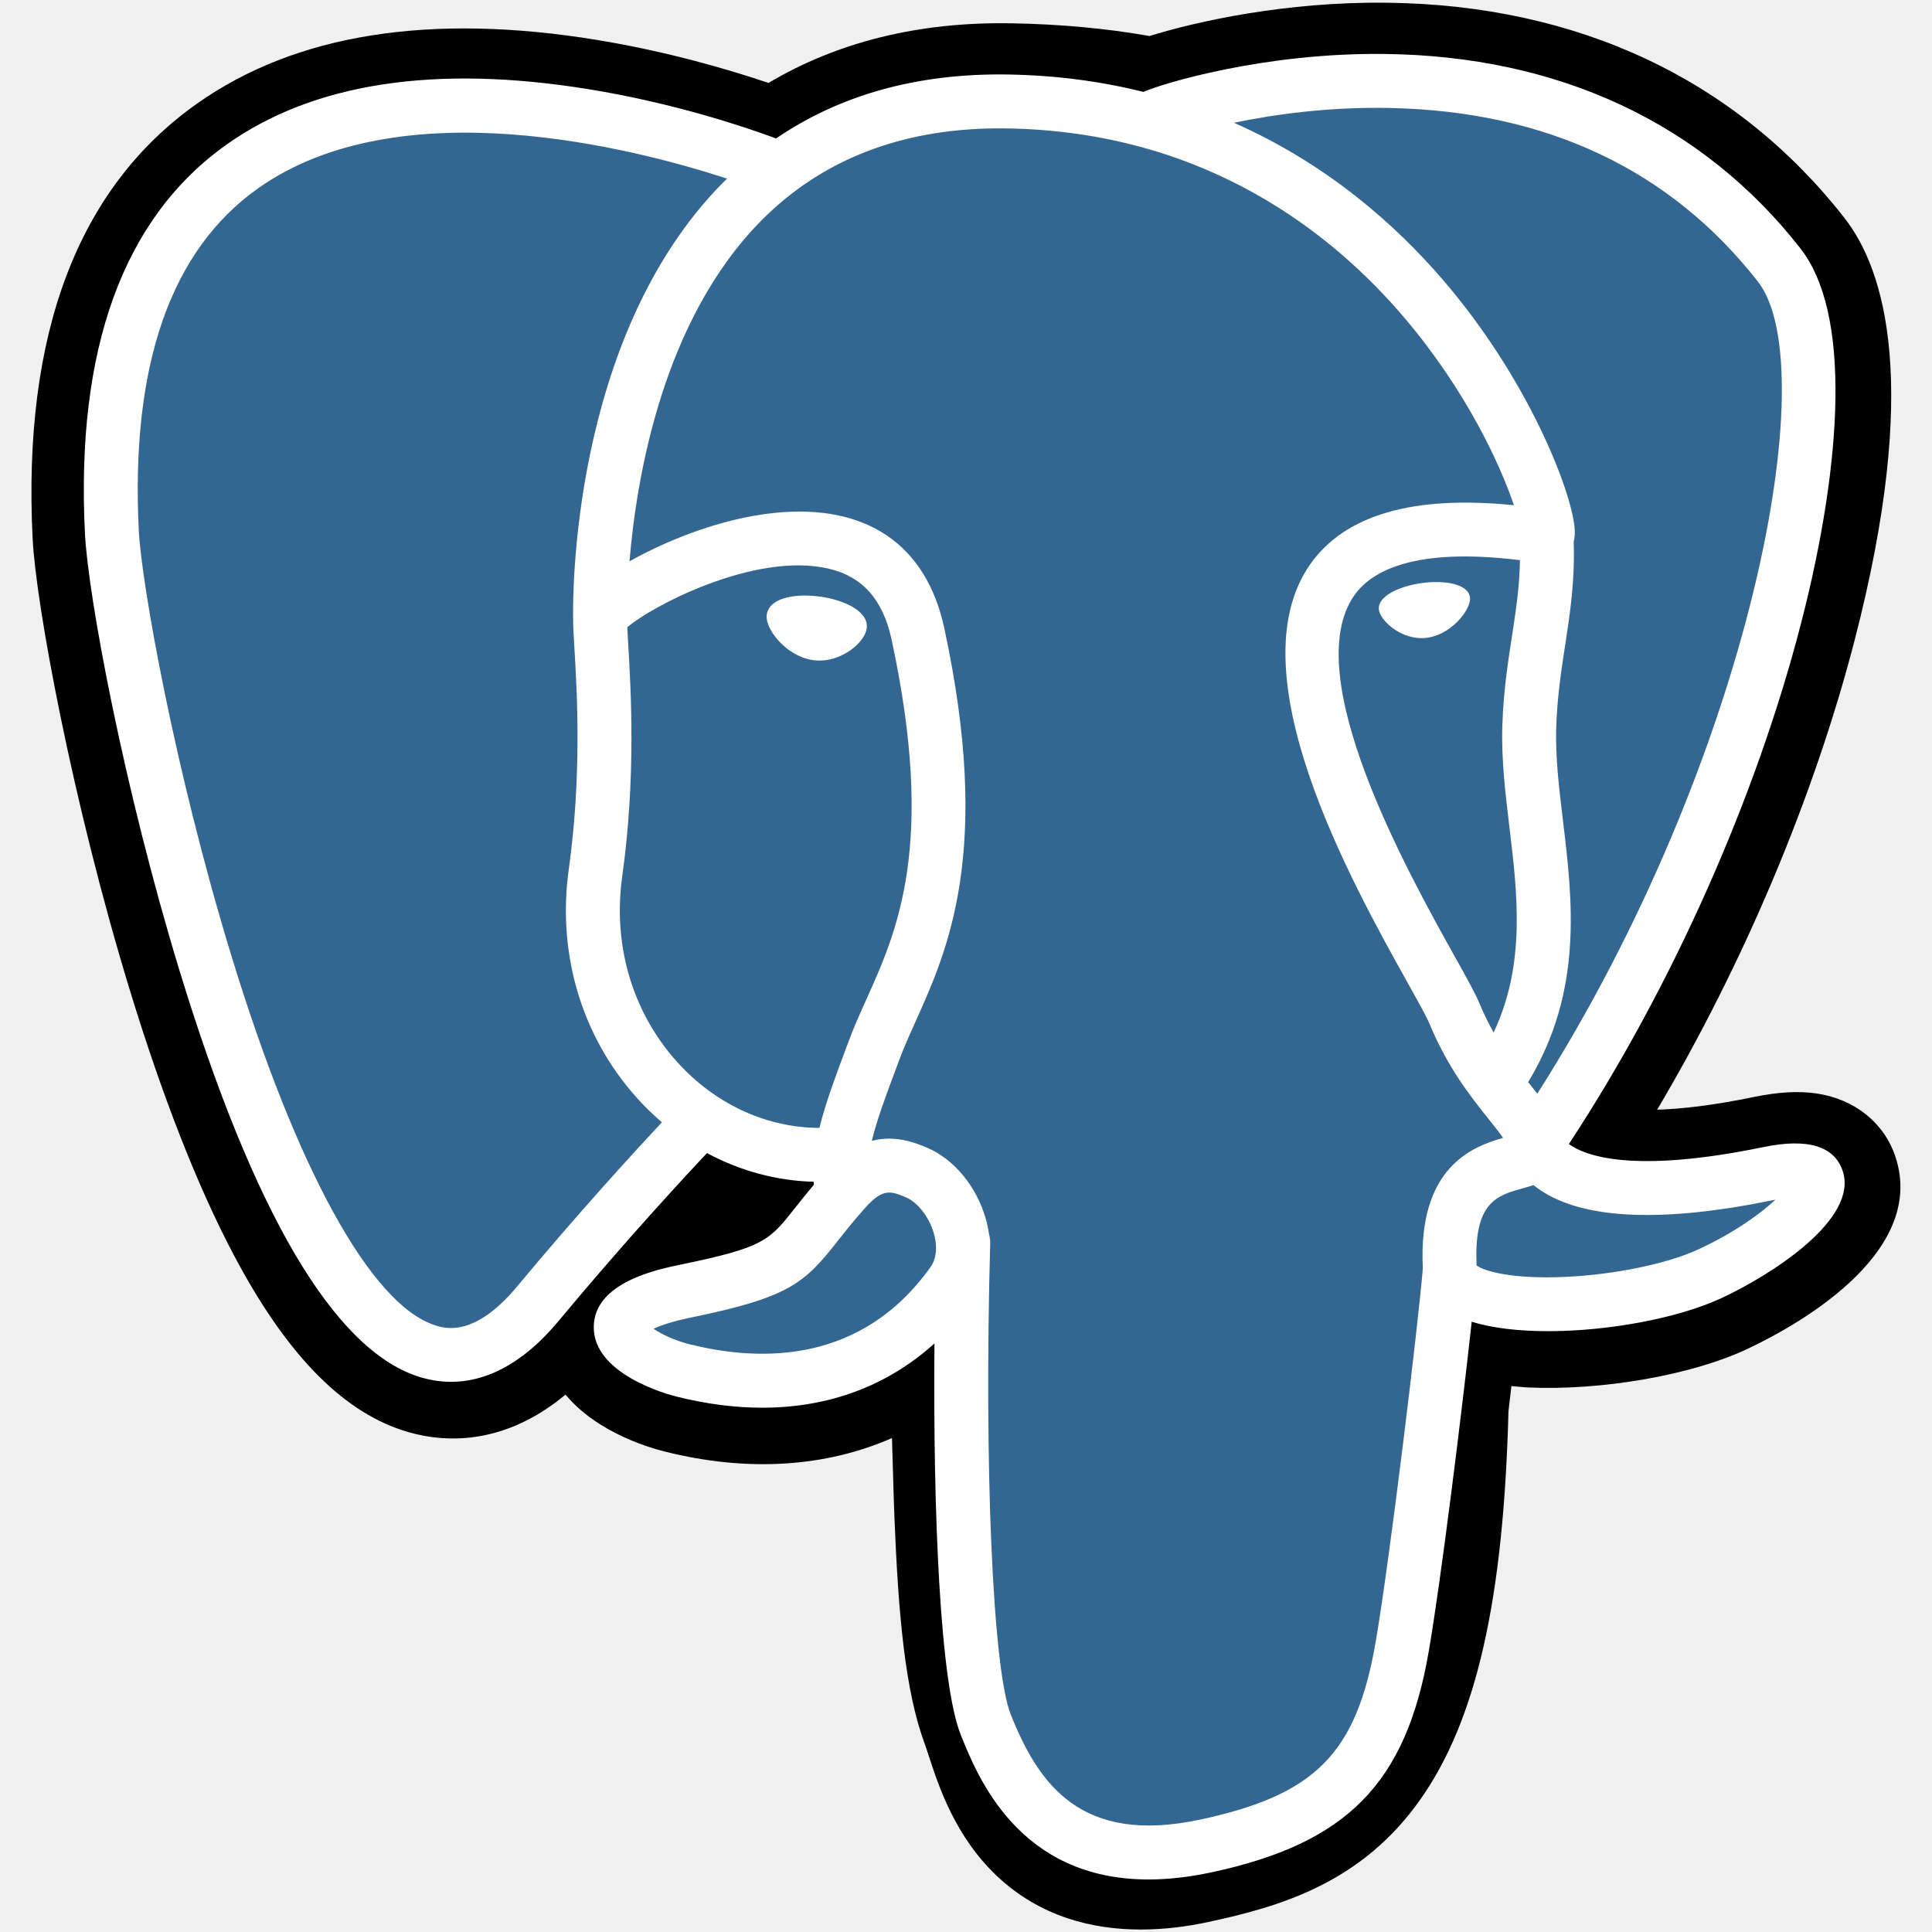
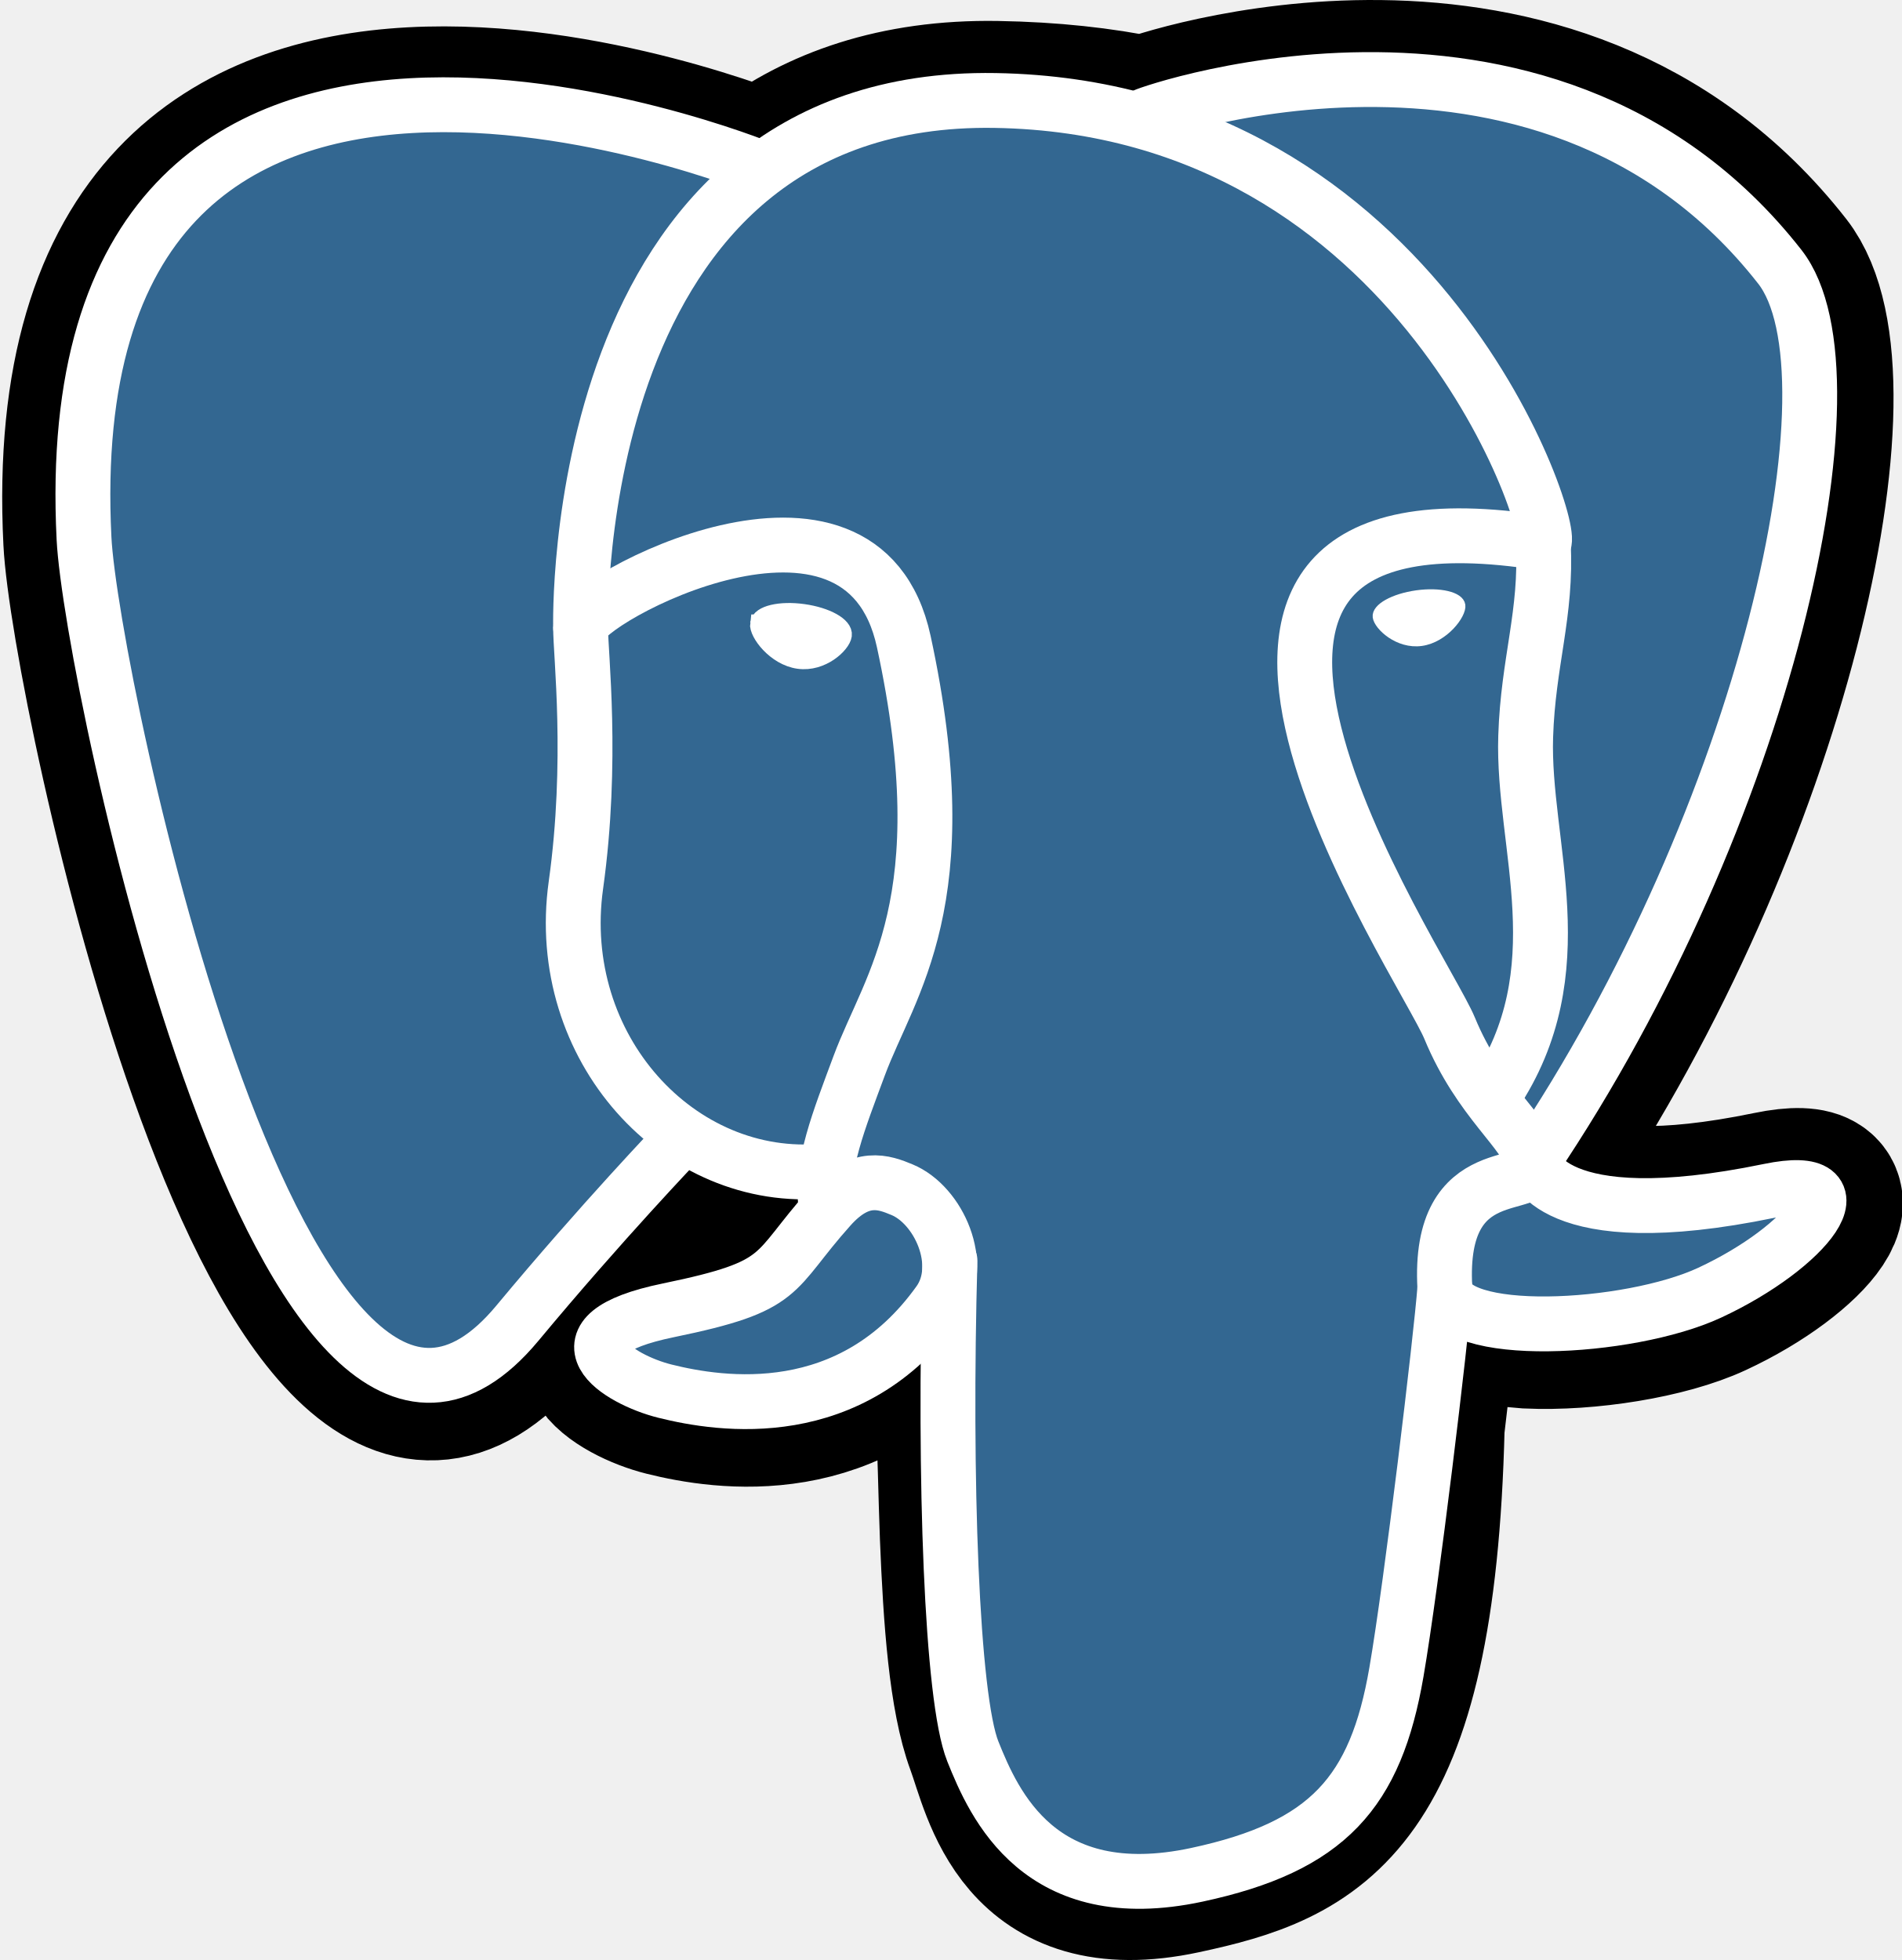
- <svg xmlns="http://www.w3.org/2000/svg" width="800px" height="800px" viewBox="-4 0 264 264" preserveAspectRatio="xMinYMin meet">
-   <path d="M255.008 158.086c-1.535-4.649-5.556-7.887-10.756-8.664-2.452-.366-5.26-.21-8.583.475-5.792 1.195-10.089 1.65-13.225 1.738 11.837-19.985 21.462-42.775 27.003-64.228 8.96-34.689 4.172-50.492-1.423-57.64C233.217 10.847 211.614.683 185.552.372c-13.903-.17-26.108 2.575-32.475 4.549-5.928-1.046-12.302-1.63-18.99-1.738-12.537-.2-23.614 2.533-33.079 8.15-5.24-1.772-13.65-4.27-23.362-5.864-22.842-3.75-41.252-.828-54.718 8.685C6.622 25.672-.937 45.684.461 73.634c.444 8.874 5.408 35.874 13.224 61.48 4.492 14.718 9.282 26.94 14.237 36.33 7.027 13.315 14.546 21.156 22.987 23.972 4.731 1.576 13.327 2.68 22.368-4.85 1.146 1.388 2.675 2.767 4.704 4.048 2.577 1.625 5.728 2.953 8.875 3.74 11.341 2.835 21.964 2.126 31.027-1.848.056 1.612.099 3.152.135 4.482.06 2.157.12 4.272.199 6.25.537 13.374 1.447 23.773 4.143 31.049.148.4.347 1.01.557 1.657 1.345 4.118 3.594 11.012 9.316 16.411 5.925 5.593 13.092 7.308 19.656 7.308 3.292 0 6.433-.432 9.188-1.022 9.82-2.105 20.973-5.311 29.041-16.799 7.628-10.86 11.336-27.217 12.007-52.99.087-.729.167-1.425.244-2.088l.16-1.362 1.797.158.463.031c10.002.456 22.232-1.665 29.743-5.154 5.935-2.754 24.954-12.795 20.476-26.351" />
-   <path d="M237.906 160.722c-29.74 6.135-31.785-3.934-31.785-3.934 31.4-46.593 44.527-105.736 33.2-120.211-30.904-39.485-84.399-20.811-85.292-20.327l-.287.052c-5.876-1.22-12.451-1.946-19.842-2.067-13.456-.22-23.664 3.528-31.41 9.402 0 0-95.43-39.314-90.991 49.444.944 18.882 27.064 142.873 58.218 105.422 11.387-13.695 22.39-25.274 22.39-25.274 5.464 3.63 12.006 5.482 18.864 4.817l.533-.452c-.166 1.7-.09 3.363.213 5.332-8.026 8.967-5.667 10.541-21.711 13.844-16.235 3.346-6.698 9.302-.471 10.86 7.549 1.887 25.013 4.561 36.813-11.958l-.47 1.885c3.144 2.519 5.352 16.383 4.982 28.952-.37 12.568-.617 21.197 1.86 27.937 2.479 6.74 4.948 21.905 26.04 17.386 17.623-3.777 26.756-13.564 28.027-29.89.901-11.606 2.942-9.89 3.07-20.267l1.637-4.912c1.887-15.733.3-20.809 11.157-18.448l2.64.232c7.99.363 18.45-1.286 24.589-4.139 13.218-6.134 21.058-16.377 8.024-13.686h.002" fill="#336791" />
-   <path d="M108.076 81.525c-2.68-.373-5.107-.028-6.335.902-.69.523-.904 1.129-.962 1.546-.154 1.105.62 2.327 1.096 2.957 1.346 1.784 3.312 3.01 5.258 3.28.282.04.563.058.842.058 3.245 0 6.196-2.527 6.456-4.392.325-2.336-3.066-3.893-6.355-4.35M196.86 81.599c-.256-1.831-3.514-2.353-6.606-1.923-3.088.43-6.082 1.824-5.832 3.659.2 1.427 2.777 3.863 5.827 3.863.258 0 .518-.017.78-.054 2.036-.282 3.53-1.575 4.24-2.32 1.08-1.136 1.706-2.402 1.591-3.225" fill="#FFF" />
-   <path d="M247.802 160.025c-1.134-3.429-4.784-4.532-10.848-3.28-18.005 3.716-24.453 1.142-26.57-.417 13.995-21.32 25.508-47.092 31.719-71.137 2.942-11.39 4.567-21.968 4.7-30.59.147-9.463-1.465-16.417-4.789-20.665-13.402-17.125-33.072-26.311-56.882-26.563-16.369-.184-30.199 4.005-32.88 5.183-5.646-1.404-11.801-2.266-18.502-2.376-12.288-.199-22.91 2.743-31.704 8.74-3.82-1.422-13.692-4.811-25.765-6.756-20.872-3.36-37.458-.814-49.294 7.571-14.123 10.006-20.643 27.892-19.38 53.16.425 8.501 5.269 34.653 12.913 59.698 10.062 32.964 21 51.625 32.508 55.464 1.347.449 2.9.763 4.613.763 4.198 0 9.345-1.892 14.7-8.33a529.832 529.832 0 0 1 20.261-22.926c4.524 2.428 9.494 3.784 14.577 3.92.01.133.023.266.035.398a117.66 117.66 0 0 0-2.57 3.175c-3.522 4.471-4.255 5.402-15.592 7.736-3.225.666-11.79 2.431-11.916 8.435-.136 6.56 10.125 9.315 11.294 9.607 4.074 1.02 7.999 1.523 11.742 1.523 9.103 0 17.114-2.992 23.516-8.781-.197 23.386.778 46.43 3.586 53.451 2.3 5.748 7.918 19.795 25.664 19.794 2.604 0 5.47-.303 8.623-.979 18.521-3.97 26.564-12.156 29.675-30.203 1.665-9.645 4.522-32.676 5.866-45.03 2.836.885 6.487 1.29 10.434 1.289 8.232 0 17.731-1.749 23.688-4.514 6.692-3.108 18.768-10.734 16.578-17.36zm-44.106-83.48c-.061 3.647-.563 6.958-1.095 10.414-.573 3.717-1.165 7.56-1.314 12.225-.147 4.54.42 9.26.968 13.825 1.108 9.22 2.245 18.712-2.156 28.078a36.508 36.508 0 0 1-1.95-4.009c-.547-1.326-1.735-3.456-3.38-6.404-6.399-11.476-21.384-38.35-13.713-49.316 2.285-3.264 8.084-6.62 22.64-4.813zm-17.644-61.787c21.334.471 38.21 8.452 50.158 23.72 9.164 11.711-.927 64.998-30.14 110.969a171.33 171.33 0 0 0-.886-1.117l-.37-.462c7.549-12.467 6.073-24.802 4.759-35.738-.54-4.488-1.05-8.727-.92-12.709.134-4.22.692-7.84 1.232-11.34.663-4.313 1.338-8.776 1.152-14.037.139-.552.195-1.204.122-1.978-.475-5.045-6.235-20.144-17.975-33.81-6.422-7.475-15.787-15.84-28.574-21.482 5.5-1.14 13.021-2.203 21.442-2.016zM66.674 175.778c-5.9 7.094-9.974 5.734-11.314 5.288-8.73-2.912-18.86-21.364-27.791-50.624-7.728-25.318-12.244-50.777-12.602-57.916-1.128-22.578 4.345-38.313 16.268-46.769 19.404-13.76 51.306-5.524 64.125-1.347-.184.182-.376.352-.558.537-21.036 21.244-20.537 57.54-20.485 59.759-.002.856.07 2.068.168 3.735.362 6.105 1.036 17.467-.764 30.334-1.672 11.957 2.014 23.66 10.111 32.109a36.275 36.275 0 0 0 2.617 2.468c-3.604 3.86-11.437 12.396-19.775 22.426zm22.479-29.993c-6.526-6.81-9.49-16.282-8.133-25.99 1.9-13.592 1.199-25.43.822-31.79-.053-.89-.1-1.67-.127-2.285 3.073-2.725 17.314-10.355 27.47-8.028 4.634 1.061 7.458 4.217 8.632 9.645 6.076 28.103.804 39.816-3.432 49.229-.873 1.939-1.698 3.772-2.402 5.668l-.546 1.466c-1.382 3.706-2.668 7.152-3.465 10.424-6.938-.02-13.687-2.984-18.819-8.34zm1.065 37.9c-2.026-.506-3.848-1.385-4.917-2.114.893-.42 2.482-.992 5.238-1.56 13.337-2.745 15.397-4.683 19.895-10.394 1.031-1.31 2.2-2.794 3.819-4.602l.002-.002c2.411-2.7 3.514-2.242 5.514-1.412 1.621.67 3.2 2.702 3.84 4.938.303 1.056.643 3.06-.47 4.62-9.396 13.156-23.088 12.987-32.921 10.526zm69.799 64.952c-16.316 3.496-22.093-4.829-25.9-14.346-2.457-6.144-3.665-33.85-2.808-64.447.011-.407-.047-.8-.159-1.17a15.444 15.444 0 0 0-.456-2.162c-1.274-4.452-4.379-8.176-8.104-9.72-1.48-.613-4.196-1.738-7.46-.903.696-2.868 1.903-6.107 3.212-9.614l.549-1.475c.618-1.663 1.394-3.386 2.214-5.21 4.433-9.848 10.504-23.337 3.915-53.81-2.468-11.414-10.71-16.988-23.204-15.693-7.49.775-14.343 3.797-17.761 5.53-.735.372-1.407.732-2.035 1.082.954-11.5 4.558-32.992 18.04-46.59 8.489-8.56 19.794-12.788 33.568-12.56 27.14.444 44.544 14.372 54.366 25.979 8.464 10.001 13.047 20.076 14.876 25.51-13.755-1.399-23.11 1.316-27.852 8.096-10.317 14.748 5.644 43.372 13.315 57.129 1.407 2.521 2.621 4.7 3.003 5.626 2.498 6.054 5.732 10.096 8.093 13.046.724.904 1.426 1.781 1.96 2.547-4.166 1.201-11.649 3.976-10.967 17.847-.55 6.96-4.461 39.546-6.448 51.059-2.623 15.21-8.22 20.875-23.957 24.25zm68.104-77.936c-4.26 1.977-11.389 3.46-18.161 3.779-7.48.35-11.288-.838-12.184-1.569-.42-8.644 2.797-9.547 6.202-10.503.535-.15 1.057-.297 1.561-.473.313.255.656.508 1.032.756 6.012 3.968 16.735 4.396 31.874 1.271l.166-.033c-2.042 1.909-5.536 4.471-10.49 6.772z" fill="#FFF" />
+ <svg xmlns="http://www.w3.org/2000/svg" xml:space="preserve" viewBox="0 0 432.071 445.383">
+   <g style="fill-rule:nonzero;clip-rule:nonzero;fill:none;stroke:#fff;stroke-width:12.465;stroke-linecap:round;stroke-linejoin:round;stroke-miterlimit:4">
+     <path d="M323.205 324.227c2.833-23.601 1.984-27.062 19.563-23.239l4.463.392c13.517.615 31.199-2.174 41.587-7 22.362-10.376 35.622-27.7 13.572-23.148-50.297 10.376-53.755-6.655-53.755-6.655 53.111-78.803 75.313-178.836 56.149-203.322-52.27-66.789-142.748-35.206-144.262-34.386l-.482.089c-9.938-2.062-21.06-3.294-33.554-3.496-22.761-.374-40.032 5.967-53.133 15.904 0 0-161.408-66.498-153.899 83.628 1.597 31.936 45.777 241.655 98.47 178.31 19.259-23.163 37.871-42.748 37.871-42.748 9.242 6.14 20.307 9.272 31.912 8.147l.897-.765c-.281 2.876-.157 5.689.359 9.019-13.572 15.167-9.584 17.83-36.723 23.416-27.457 5.659-11.326 15.734-.797 18.367 12.768 3.193 42.305 7.716 62.268-20.224l-.795 3.188c5.325 4.26 4.965 30.619 5.72 49.452.756 18.834 2.017 36.409 5.856 46.771 3.839 10.36 8.369 37.05 44.036 29.406 29.809-6.388 52.6-15.582 54.677-101.107" style="fill:#000;stroke:#000;stroke-width:37.395;stroke-linecap:butt;stroke-linejoin:miter" />
+     <path stroke="none" d="M402.395 271.23c-50.302 10.376-53.76-6.655-53.76-6.655 53.111-78.808 75.313-178.843 56.153-203.326-52.27-66.785-142.752-35.2-144.262-34.38l-.486.087c-9.938-2.063-21.06-3.292-33.56-3.496-22.761-.373-40.026 5.967-53.127 15.902 0 0-161.411-66.495-153.904 83.63 1.597 31.938 45.776 241.657 98.471 178.312 19.26-23.163 37.869-42.748 37.869-42.748 9.243 6.14 20.308 9.272 31.908 8.147l.901-.765c-.28 2.876-.152 5.689.361 9.019-13.575 15.167-9.586 17.83-36.723 23.416-27.459 5.659-11.328 15.734-.796 18.367 12.768 3.193 42.307 7.716 62.266-20.224l-.796 3.188c5.319 4.26 9.054 27.711 8.428 48.969-.626 21.259-1.044 35.854 3.147 47.254 4.191 11.4 8.368 37.05 44.042 29.406 29.809-6.388 45.256-22.942 47.405-50.555 1.525-19.631 4.976-16.729 5.194-34.28l2.768-8.309c3.192-26.611.507-35.196 18.872-31.203l4.463.392c13.517.615 31.208-2.174 41.591-7 22.358-10.376 35.618-27.7 13.573-23.148z" style="fill:#336791;stroke:none" />
+     <path d="M215.866 286.484c-1.385 49.516.348 99.377 5.193 111.495 4.848 12.118 15.223 35.688 50.9 28.045 29.806-6.39 40.651-18.756 45.357-46.051 3.466-20.082 10.148-75.854 11.005-87.281M173.104 38.256S11.583-27.76 19.092 122.365c1.597 31.938 45.779 241.664 98.473 178.316 19.256-23.166 36.671-41.335 36.671-41.335M260.349 26.207c-5.591 1.753 89.848-34.889 144.087 34.417 19.159 24.484-3.043 124.519-56.153 203.329" />
+     <path d="M348.282 263.953s3.461 17.036 53.764 6.653c22.04-4.552 8.776 12.774-13.577 23.155-18.345 8.514-59.474 10.696-60.146-1.069-1.729-30.355 21.647-21.133 19.96-28.739-1.525-6.85-11.979-13.573-18.894-30.338-6.037-14.633-82.796-126.849 21.287-110.183 3.813-.789-27.146-99.002-124.553-100.599-97.385-1.597-94.19 119.762-94.19 119.762" style="stroke-linejoin:bevel" />
+     <path d="M188.604 274.334c-13.577 15.166-9.584 17.829-36.723 23.417-27.459 5.66-11.326 15.733-.797 18.365 12.768 3.195 42.307 7.718 62.266-20.229 6.078-8.509-.036-22.086-8.385-25.547-4.034-1.671-9.428-3.765-16.361 3.994z" />
+     <path d="M187.715 274.069c-1.368-8.917 2.93-19.528 7.536-31.942 6.922-18.626 22.893-37.255 10.117-96.339-9.523-44.029-73.396-9.163-73.436-3.193-.039 5.968 2.889 30.26-1.067 58.548-5.162 36.913 23.488 68.132 56.479 64.938" />
+     <path d="M172.517 141.7c-.288 2.039 3.733 7.48 8.976 8.207 5.234.73 9.714-3.522 9.998-5.559.284-2.039-3.732-4.285-8.977-5.015-5.237-.731-9.719.333-9.996 2.367z" style="fill:#fff;stroke-width:4.155;stroke-linecap:butt;stroke-linejoin:miter" />
+     <path d="M331.941 137.543c.284 2.039-3.732 7.48-8.976 8.207-5.238.73-9.718-3.522-10.005-5.559-.277-2.039 3.74-4.285 8.979-5.015 5.239-.73 9.718.333 10.002 2.368z" style="fill:#fff;stroke-width:2.078;stroke-linecap:butt;stroke-linejoin:miter" />
+     <path d="M350.676 123.432c.863 15.994-3.445 26.888-3.988 43.914-.804 24.748 11.799 53.074-7.191 81.435" />
+   </g>
</svg>
